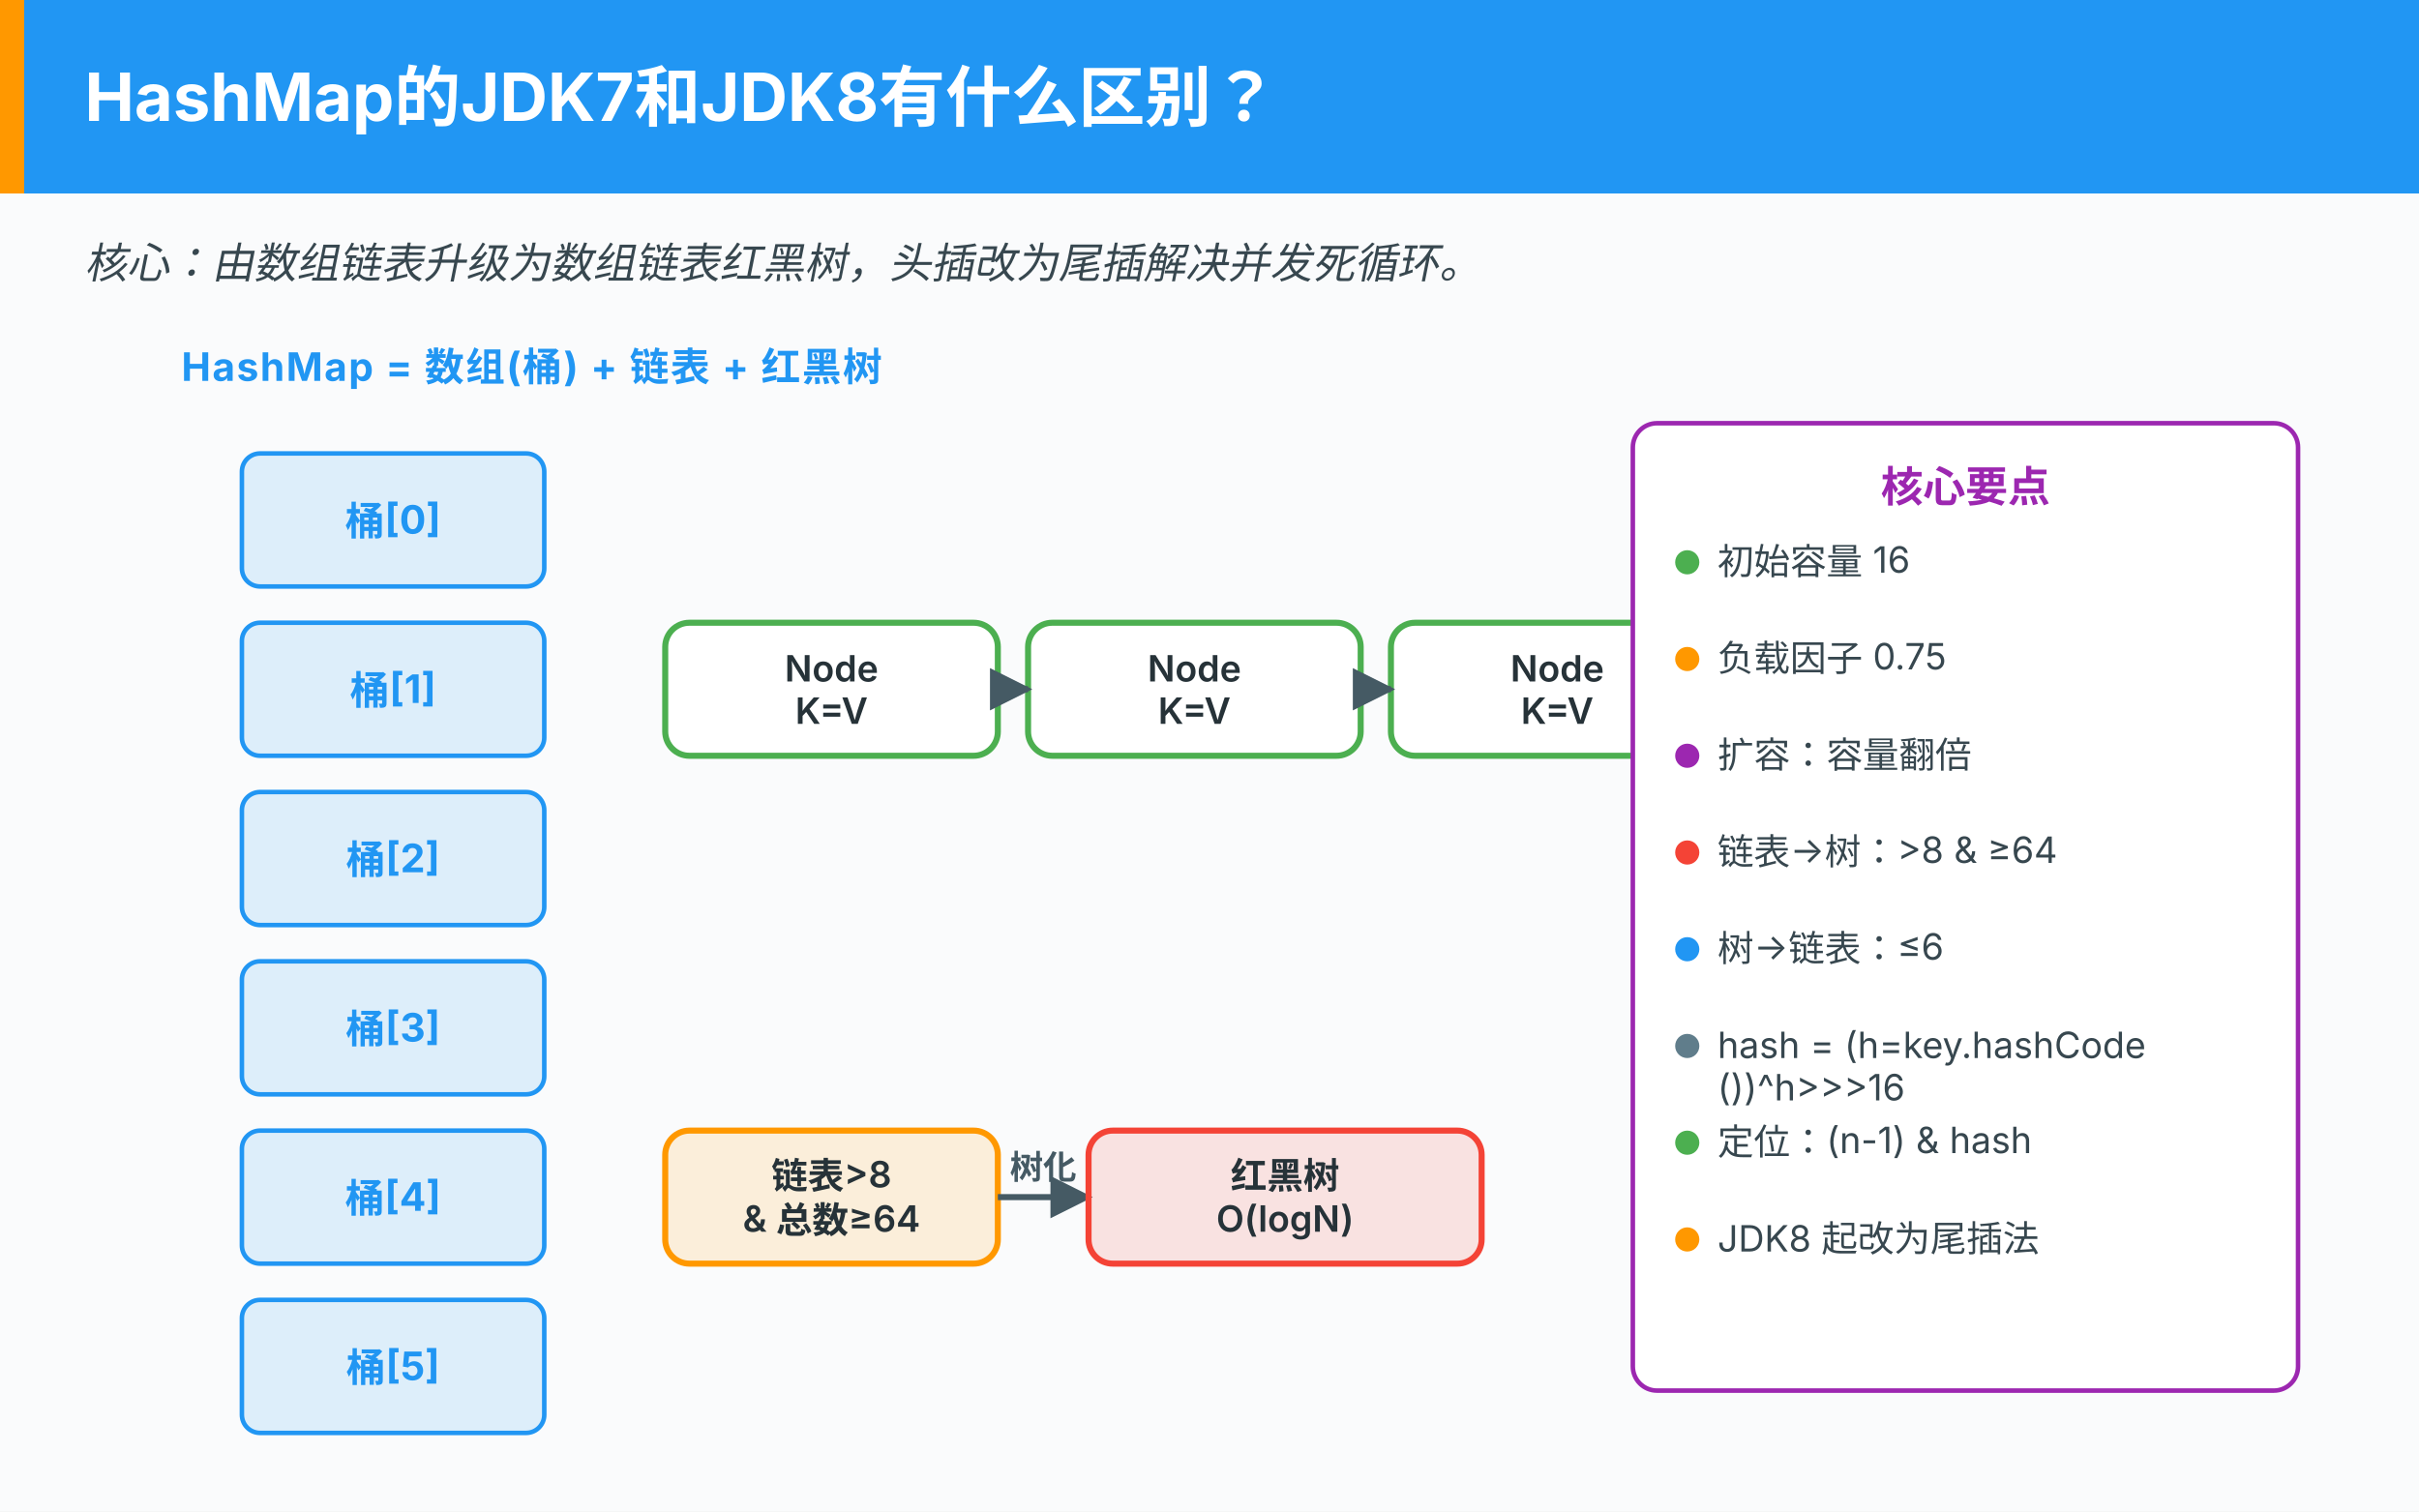
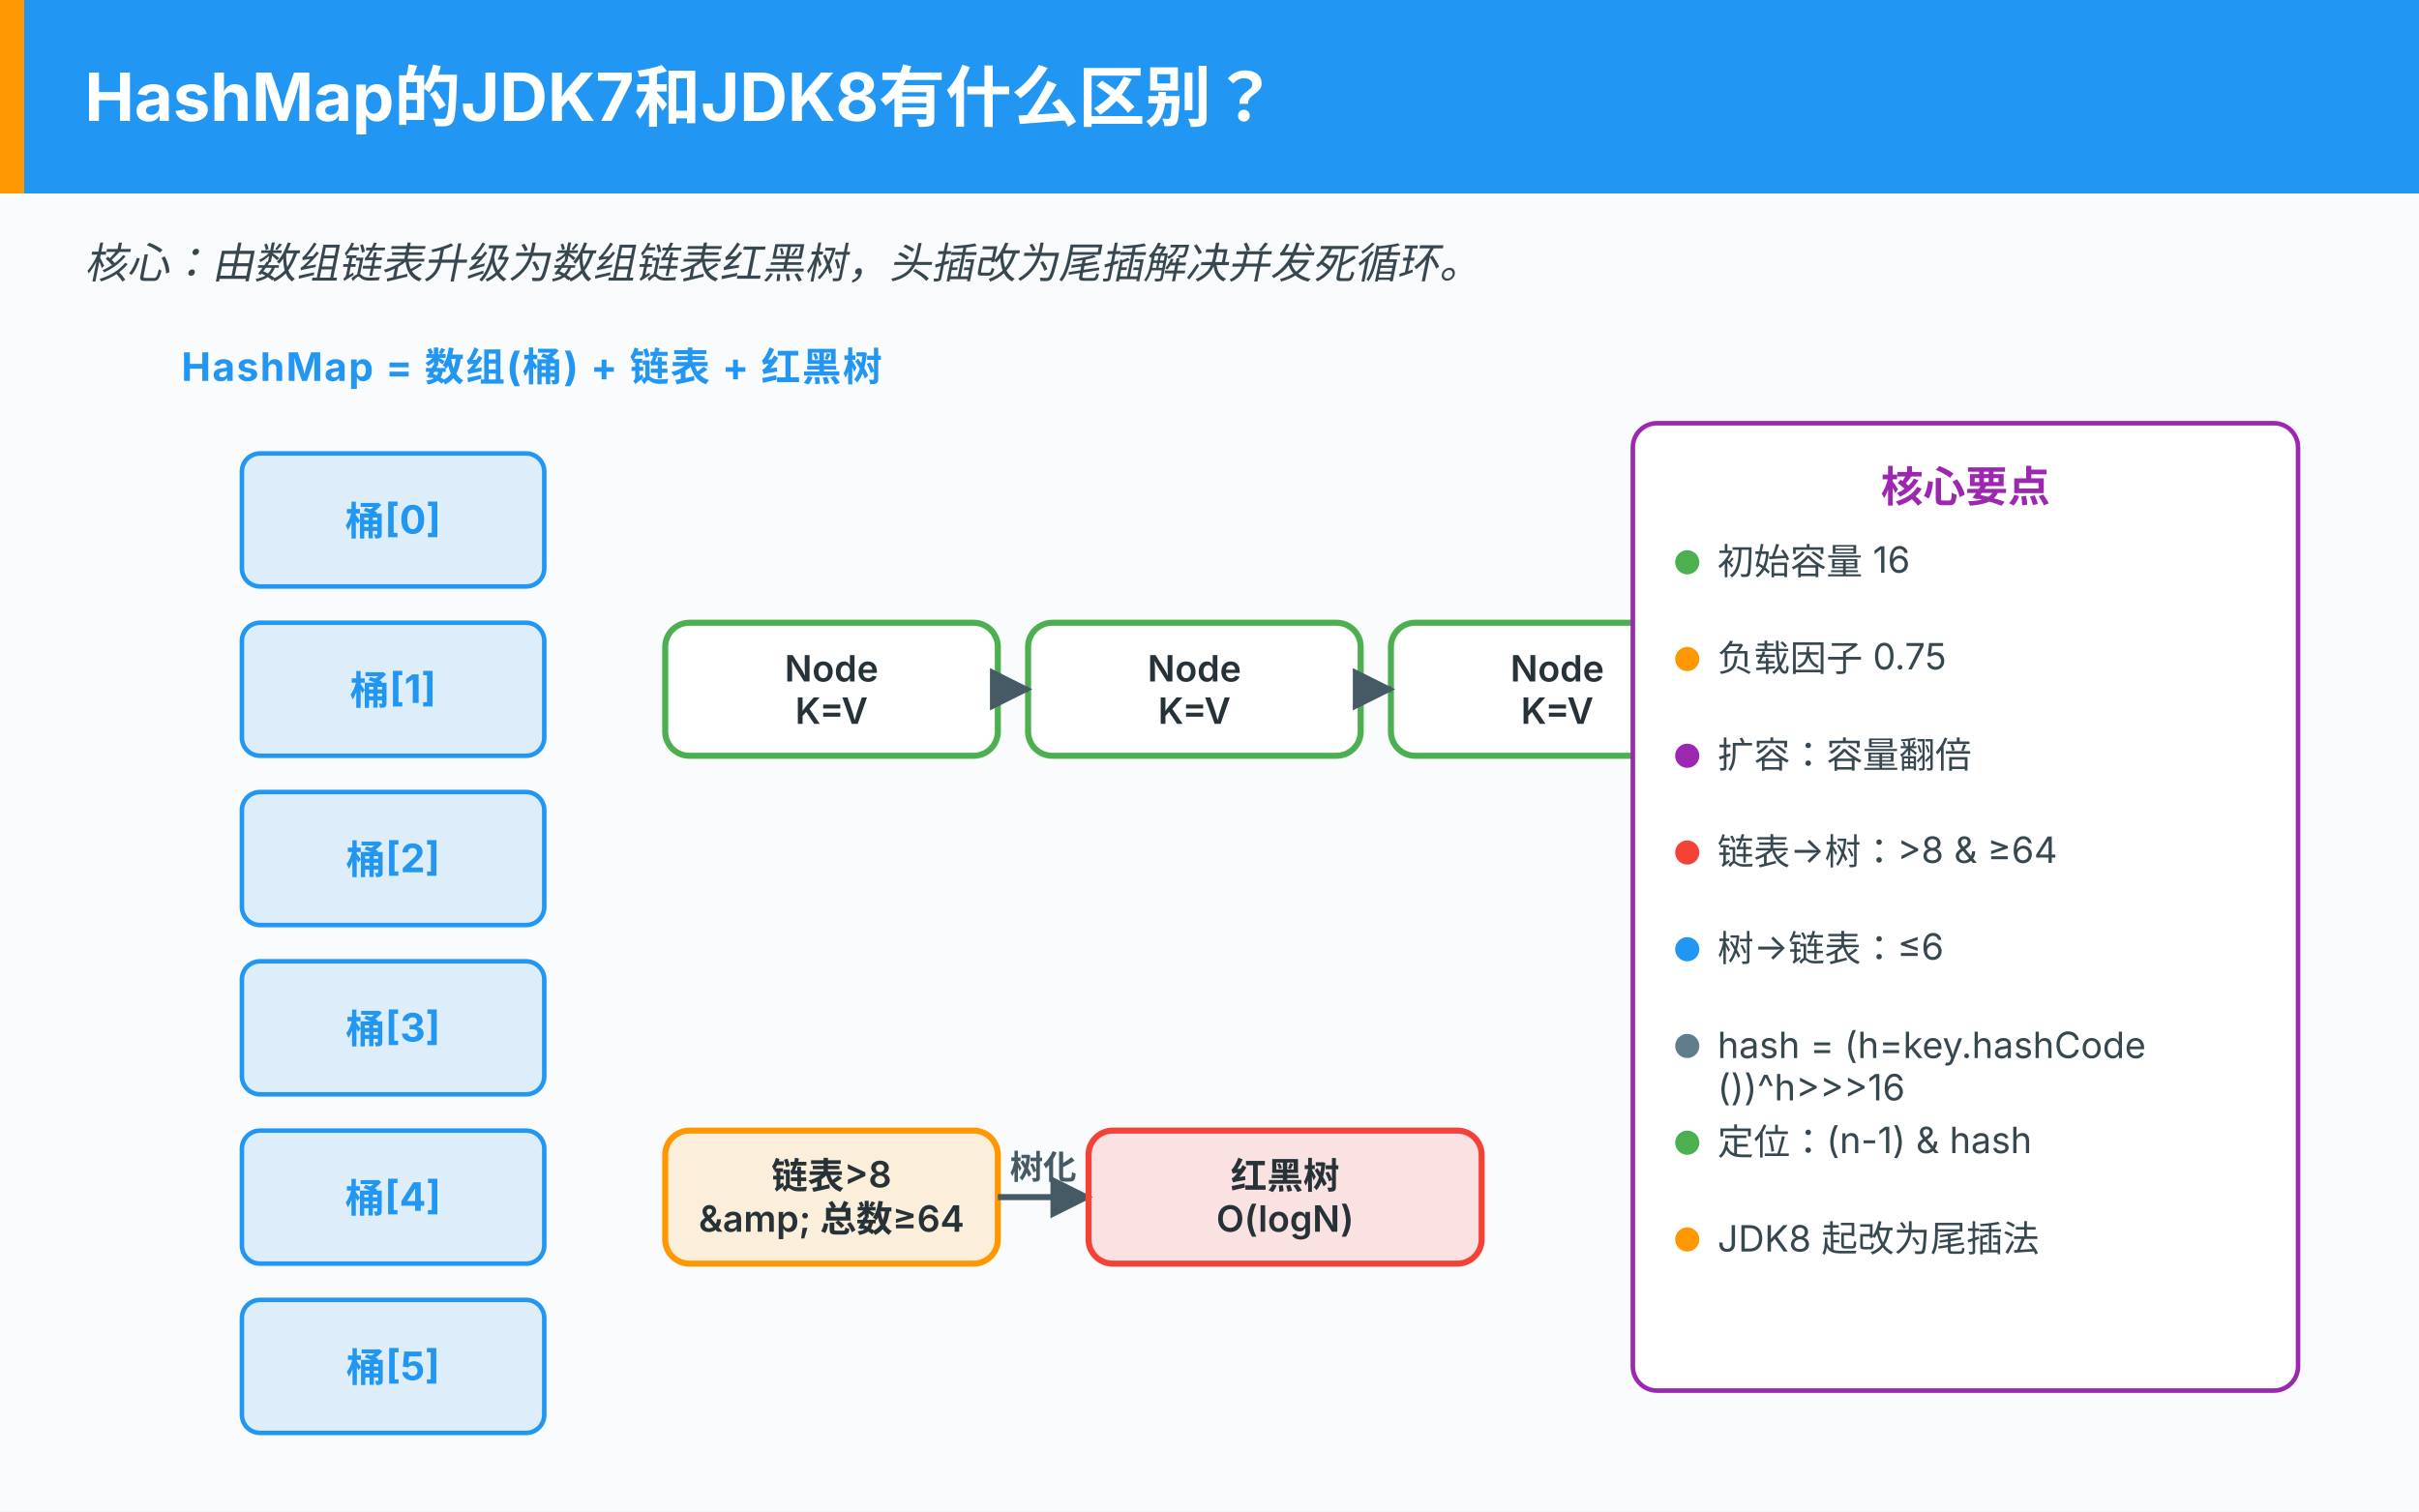
<svg xmlns="http://www.w3.org/2000/svg" viewBox="0 0 800 500" font-family="-apple-system, BlinkMacSystemFont, 'PingFang SC', 'Microsoft YaHei', sans-serif">
  <rect width="800" height="500" fill="#FAFBFC" />
  <rect x="0" y="0" width="800" height="64" fill="#2196F3" />
  <rect x="0" y="0" width="8" height="64" fill="#FF9800" />
  <text x="28" y="40" font-size="22" font-weight="700" fill="#FFFFFF" text-rendering="geometricPrecision">HashMap的JDK7和JDK8有什么区别？</text>
  <text x="28" y="552" font-size="0" />
  <text x="28" y="92" font-size="14" fill="#37474F" font-style="italic">核心：由数组链表升级为数组链表红黑树，头插改为尾插解决并发死循环。</text>
  <defs>
    <marker id="arrow" viewBox="0 0 10 10" refX="9" refY="5" markerWidth="7" markerHeight="7" orient="auto-start-reverse">
      <path d="M0,0 L10,5 L0,10 z" fill="#455A64" />
    </marker>
    <marker id="arrowG" viewBox="0 0 10 10" refX="9" refY="5" markerWidth="7" markerHeight="7" orient="auto-start-reverse">
      <path d="M0,0 L10,5 L0,10 z" fill="#4CAF50" />
    </marker>
  </defs>
  <text x="60" y="126" font-size="13" fill="#2196F3" font-weight="700" letter-spacing="0.5">HashMap = 数组(桶) + 链表 + 红黑树</text>
  <rect x="80" y="150" width="100" height="44" rx="6" fill="#2196F322" stroke="#2196F3" stroke-width="1.5" />
  <text x="130" y="177" font-size="13" fill="#2196F3" text-anchor="middle" font-weight="700">桶[0]</text>
  <rect x="80" y="206" width="100" height="44" rx="6" fill="#2196F322" stroke="#2196F3" stroke-width="1.5" />
  <text x="130" y="233" font-size="13" fill="#2196F3" text-anchor="middle" font-weight="700">桶[1]</text>
  <rect x="80" y="262" width="100" height="44" rx="6" fill="#2196F322" stroke="#2196F3" stroke-width="1.5" />
  <text x="130" y="289" font-size="13" fill="#2196F3" text-anchor="middle" font-weight="700">桶[2]</text>
  <rect x="80" y="318" width="100" height="44" rx="6" fill="#2196F322" stroke="#2196F3" stroke-width="1.5" />
  <text x="130" y="345" font-size="13" fill="#2196F3" text-anchor="middle" font-weight="700">桶[3]</text>
  <rect x="80" y="374" width="100" height="44" rx="6" fill="#2196F322" stroke="#2196F3" stroke-width="1.5" />
  <text x="130" y="401" font-size="13" fill="#2196F3" text-anchor="middle" font-weight="700">桶[4]</text>
  <rect x="80" y="430" width="100" height="44" rx="6" fill="#2196F322" stroke="#2196F3" stroke-width="1.5" />
  <text x="130" y="457" font-size="13" fill="#2196F3" text-anchor="middle" font-weight="700">桶[5]</text>
  <rect x="220" y="206" width="110" height="44" rx="8" fill="#FFFFFF" stroke="#4CAF50" stroke-width="2" />
  <text x="275" y="221" font-size="12" fill="#263238" text-anchor="middle" dominant-baseline="middle" font-weight="600">Node</text>
  <text x="275" y="235" font-size="12" fill="#263238" text-anchor="middle" dominant-baseline="middle" font-weight="600">K=V</text>
  <rect x="340" y="206" width="110" height="44" rx="8" fill="#FFFFFF" stroke="#4CAF50" stroke-width="2" />
  <text x="395" y="221" font-size="12" fill="#263238" text-anchor="middle" dominant-baseline="middle" font-weight="600">Node</text>
  <text x="395" y="235" font-size="12" fill="#263238" text-anchor="middle" dominant-baseline="middle" font-weight="600">K=V</text>
  <line x1="330" y1="228" x2="340" y2="228" stroke="#455A64" stroke-width="2" marker-end="url(#arrow)" />
  <rect x="460" y="206" width="110" height="44" rx="8" fill="#FFFFFF" stroke="#4CAF50" stroke-width="2" />
  <text x="515" y="221" font-size="12" fill="#263238" text-anchor="middle" dominant-baseline="middle" font-weight="600">Node</text>
  <text x="515" y="235" font-size="12" fill="#263238" text-anchor="middle" dominant-baseline="middle" font-weight="600">K=V</text>
  <line x1="450" y1="228" x2="460" y2="228" stroke="#455A64" stroke-width="2" marker-end="url(#arrow)" />
  <rect x="220" y="374" width="110" height="44" rx="8" fill="#FF980022" stroke="#FF9800" stroke-width="2" />
  <text x="275" y="389" font-size="12" fill="#263238" text-anchor="middle" dominant-baseline="middle" font-weight="600">链表&gt;8</text>
-   <text x="275" y="403" font-size="12" fill="#263238" text-anchor="middle" dominant-baseline="middle" font-weight="600">&amp; 总数≥64</text>
+   <text x="275" y="403" font-size="12" fill="#263238" text-anchor="middle" dominant-baseline="middle" font-weight="600">&amp;amp; 总数≥64</text>
  <line x1="330" y1="396" x2="360" y2="396" stroke="#455A64" stroke-width="2" marker-end="url(#arrow)" />
  <text x="345" y="390" font-size="11" fill="#455A64" text-anchor="middle" font-weight="600">树化</text>
  <rect x="360" y="374" width="130" height="44" rx="8" fill="#f4433622" stroke="#f44336" stroke-width="2" />
  <text x="425" y="389" font-size="12" fill="#263238" text-anchor="middle" dominant-baseline="middle" font-weight="600">红黑树</text>
  <text x="425" y="403" font-size="12" fill="#263238" text-anchor="middle" dominant-baseline="middle" font-weight="600">O(logN)</text>
  <rect x="540" y="140" width="220" height="320" rx="8" fill="#FFFFFF" stroke="#9C27B0" stroke-width="1.5" />
  <text x="650" y="166" font-size="14" fill="#9C27B0" text-anchor="middle" font-weight="700">核心要点</text>
  <circle cx="558" cy="186" r="4" fill="#4CAF50" />
  <text x="568" y="190" font-size="12" fill="#37474F">初始容量 16</text>
  <circle cx="558" cy="218" r="4" fill="#FF9800" />
  <text x="568" y="222" font-size="12" fill="#37474F">负载因子 0.75</text>
  <circle cx="558" cy="250" r="4" fill="#9C27B0" />
  <text x="568" y="254" font-size="12" fill="#37474F">扩容：容量翻倍</text>
  <circle cx="558" cy="282" r="4" fill="#f44336" />
  <text x="568" y="286" font-size="12" fill="#37474F">链表→树：&gt;8 &amp; ≥64</text>
  <circle cx="558" cy="314" r="4" fill="#2196F3" />
  <text x="568" y="318" font-size="12" fill="#37474F">树→链表：≤6</text>
  <circle cx="558" cy="346" r="4" fill="#607D8B" />
  <text x="568" y="350" font-size="12" fill="#37474F">hash = (h=key.hashCode</text>
  <text x="568" y="364" font-size="12" fill="#37474F">())^h&gt;&gt;&gt;16</text>
  <circle cx="558" cy="378" r="4" fill="#4CAF50" />
  <text x="568" y="382" font-size="12" fill="#37474F">定位：(n-1) &amp; hash</text>
  <circle cx="558" cy="410" r="4" fill="#FF9800" />
  <text x="568" y="414" font-size="12" fill="#37474F">JDK8 起改为尾插法</text>
</svg>
